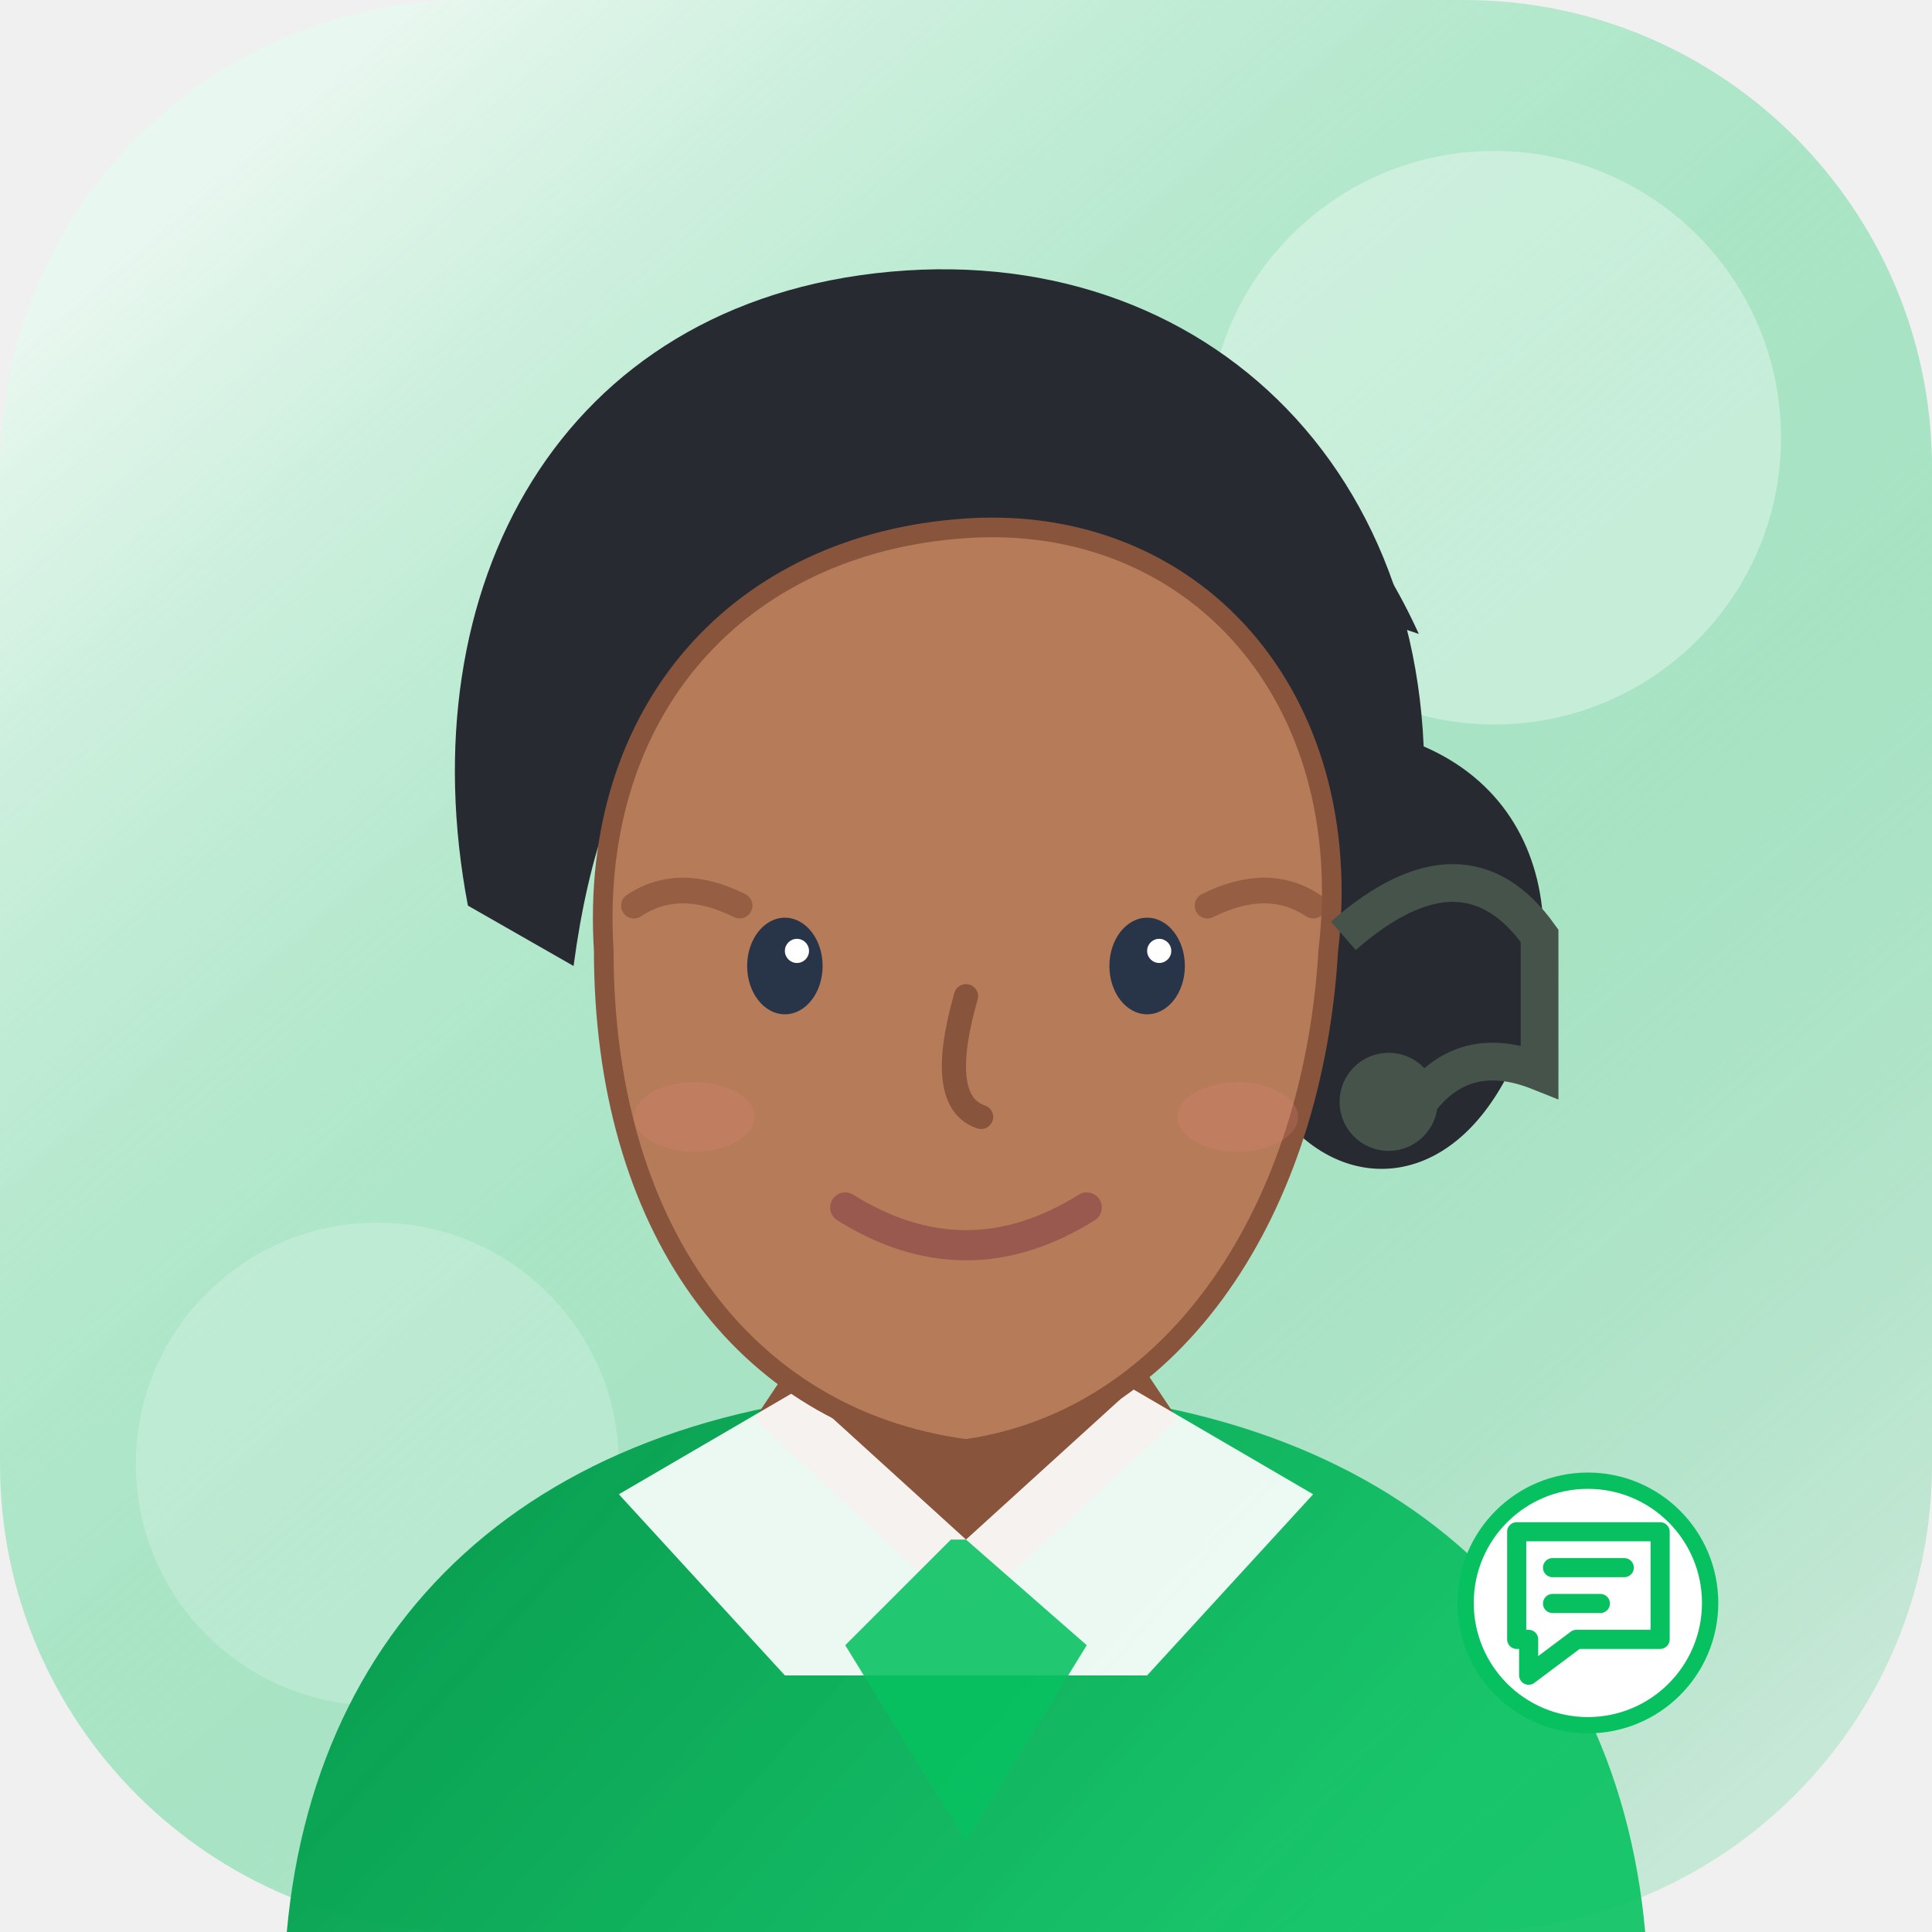
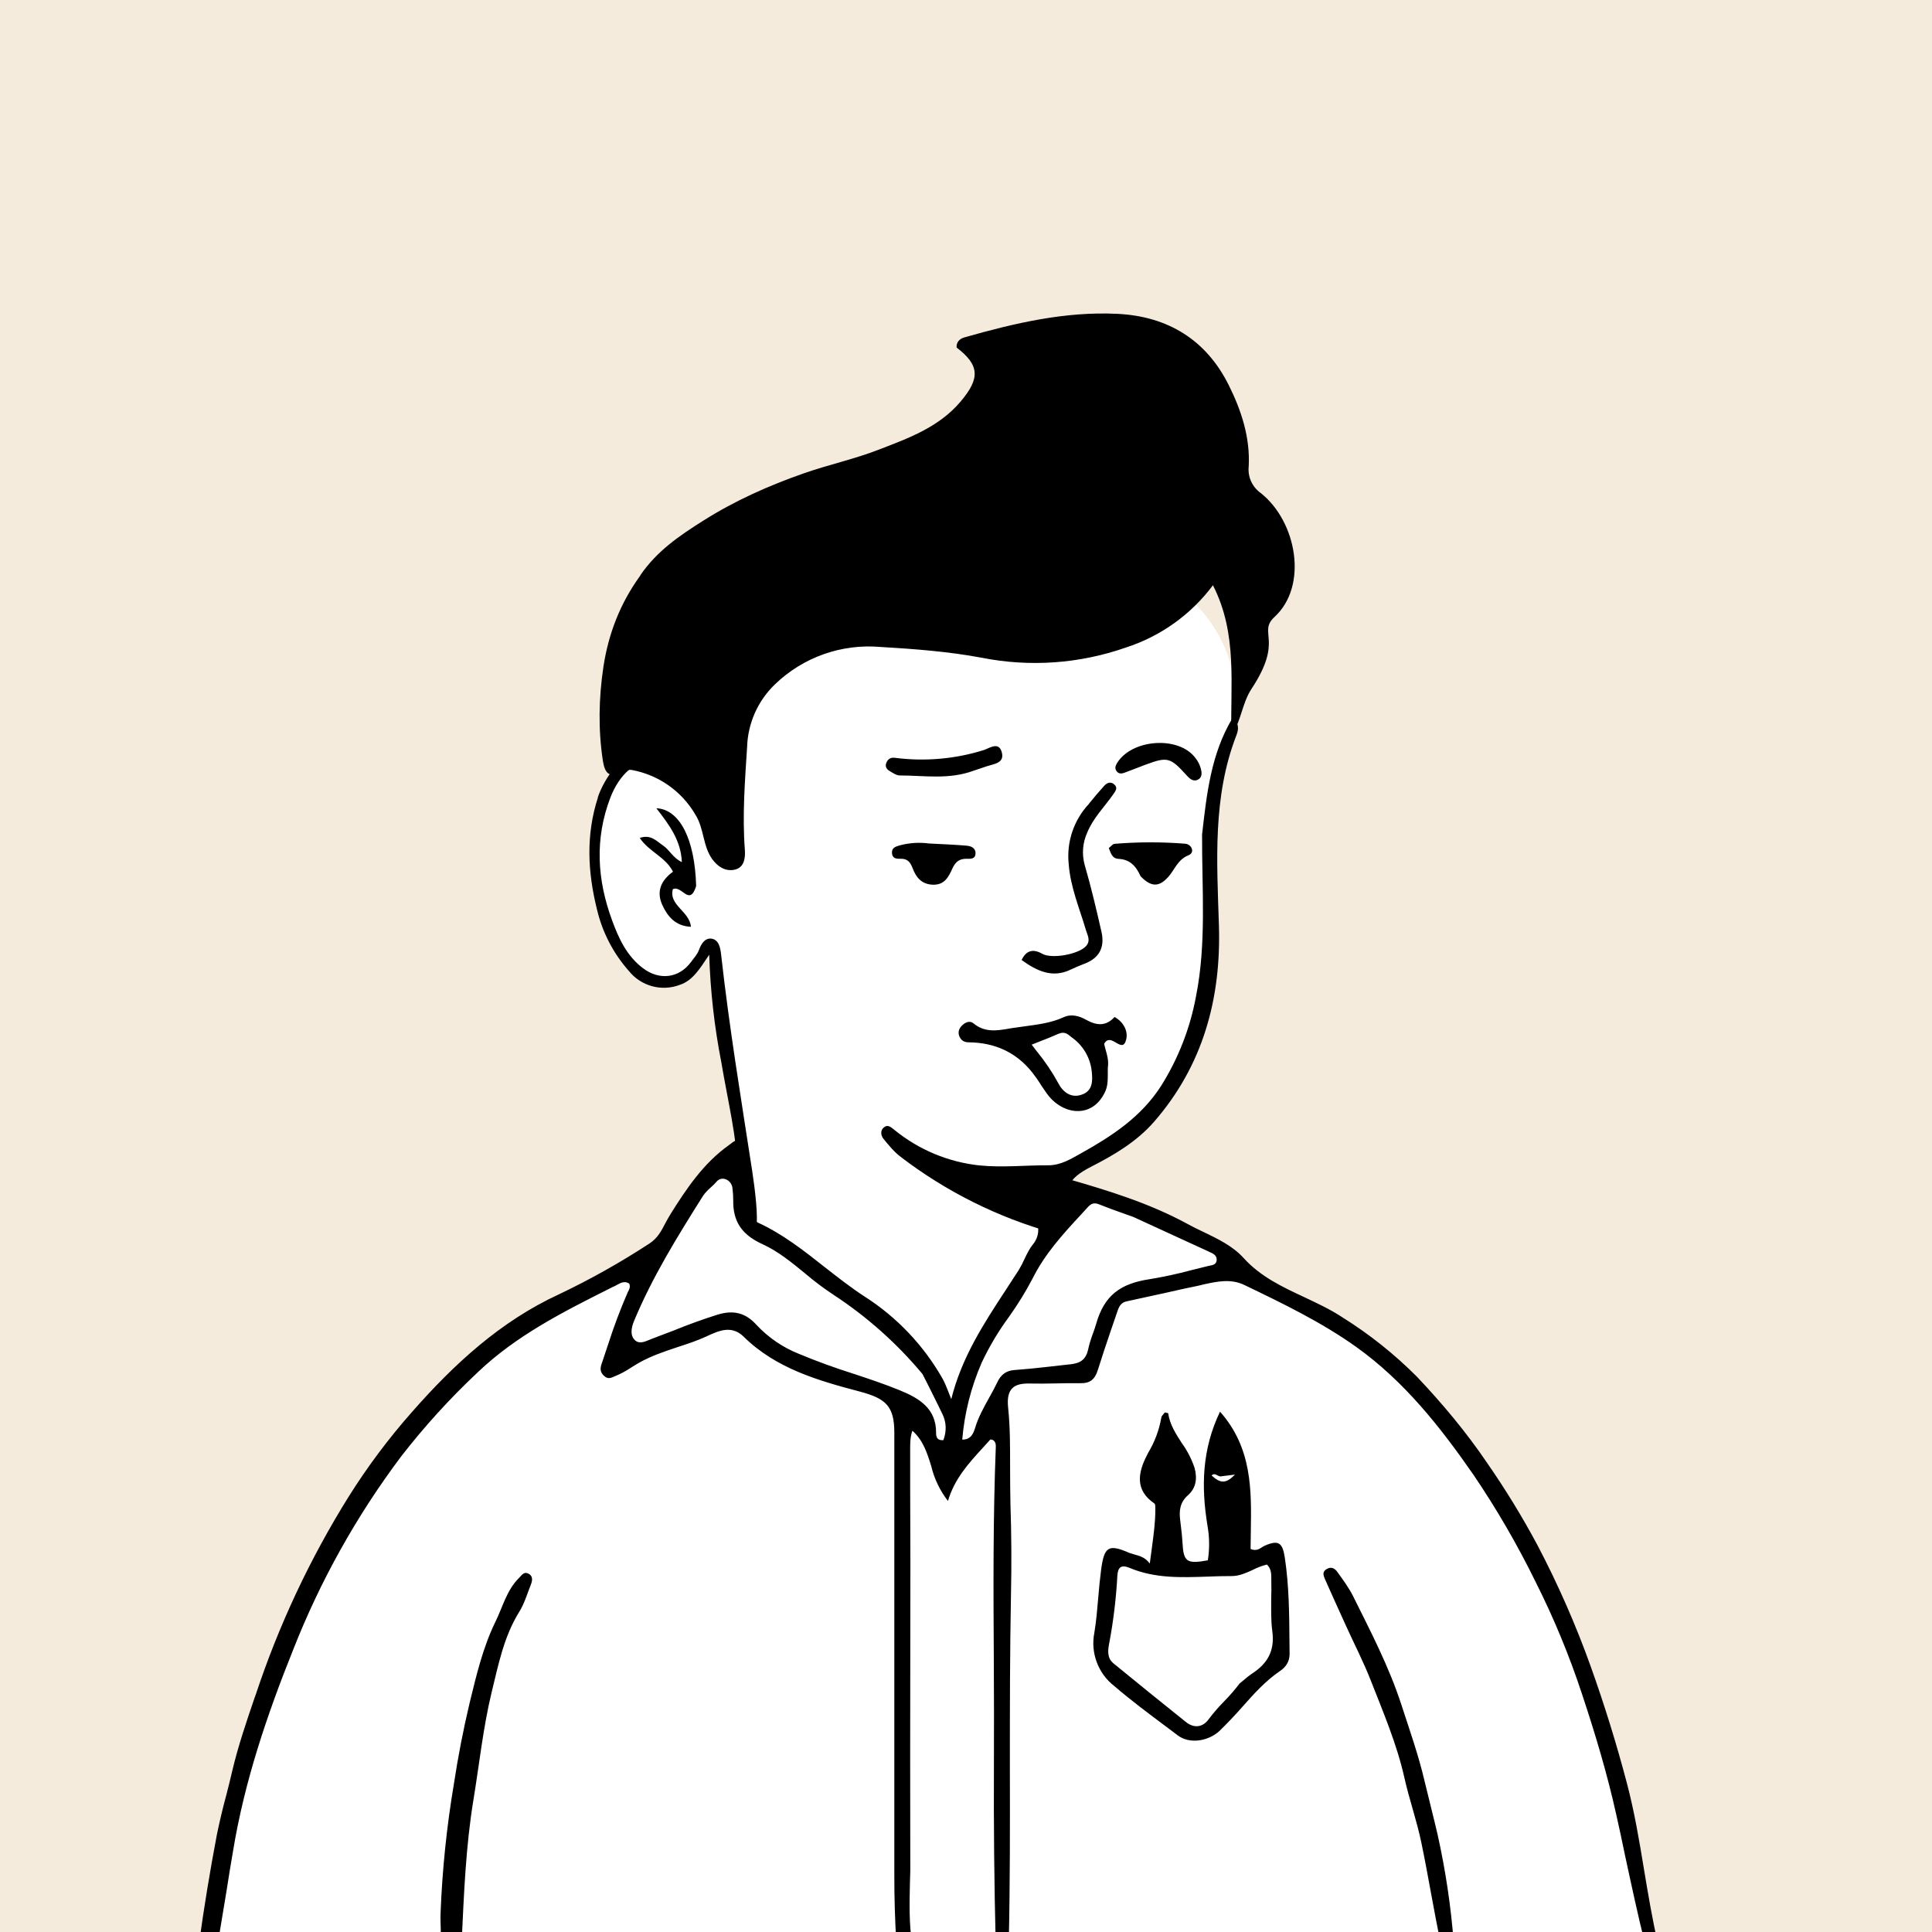
- <svg xmlns="http://www.w3.org/2000/svg" viewBox="0 0 128 128" role="img" aria-label="wechat-ops">
+ <svg xmlns="http://www.w3.org/2000/svg" viewBox="0 0 1744 1744" fill="none" shape-rendering="auto" aria-hidden="true">
  <defs>
-     <linearGradient id="bg" x1="16" y1="10" x2="112" y2="122" gradientUnits="userSpaceOnUse">
-       <stop stop-color="#E8F7EF" />
-       <stop offset="1" stop-color="#07C160" stop-opacity=".18" />
-     </linearGradient>
-     <linearGradient id="coat" x1="42" y1="86" x2="87" y2="126" gradientUnits="userSpaceOnUse">
-       <stop stop-color="#0A9F52" />
-       <stop offset="1" stop-color="#07C160" stop-opacity=".9" />
-     </linearGradient>
+     <g id="head-variant01-27127b86">
+       <path d="M553 723.7c-99 297-363.7 388.6-503.6 19.8-19.3-50.7 31-69.5 66.2-91.9 24.1-15.3 36.8-28.5 35.3-42.2C144 545 114 365.6 114 365.6l-3-5.8s.7-1.6-2.2 1.2c-3 3-9.9 34.2-37 34.2-24.5 0-49.2-10.9-61-86.3C6.3 281.6 8.7 210 39 197c12.5-5.3 24-7.2 35.2-.8s-13-22 112-126C267.5 2.4 395.8-7.5 447.6 4S551 40.8 574 94.5c27.8 65-25.9 114.3-14 262.5-2.2 53.6.8 171.2-146.6 210.6-28 7.5-19.3 48.4 22.7 58.4 67 21 117 72.3 117 97.9" fill="#ffffff" />
+       <path d="M7.6 228.9c5.2-16.1 23.7-44.7 42.2-42C71.7 185 83.8 198 94 213a140 140 0 0 1 22.4 61.5c.5 3.7 1 7.6-1.2 11.3-4.5.6-4.9-3-5-5.6-.5-20.7-9.7-38.7-18.9-56.1-6.6-12.5-16.2-24.6-31.4-27.6-17.2-3.5-33 12-40.8 32.2-14.5 37.6-12 74.6 1.4 111 5.8 15.9 13.1 32.1 27.8 43.2 14.8 11.3 32.7 9.3 43.6-5.7 2.5-3.4 5.6-6.7 7-10.6 2.1-5.7 5.4-11 11.3-10.3 6.8 1 8 8.3 8.7 14C126.2 436 137 501 147 566c2.6 17.1 5.6 41.7 3.6 52.1-.7 3.7 0 7-4.5 7.8-4.9.7-7-2.1-7.7-6.5-2.3-17-3-23.6-4-49.6-1.2-34.3-9.6-68-15.3-102a604 604 0 0 1-10.9-97c-8.5 12.7-14.8 23.3-26.5 27.2a40.5 40.5 0 0 1-46.1-12.6 128 128 0 0 1-28.8-55.8c-8.4-34-9.9-67.1.9-100.6m572.7-71.5c6.5 4.4 5.7 10 3.7 15.2-21.6 55.7-17.6 113.8-15.8 171.6 2.1 66.4-14.5 126.8-58.7 177.5-15.4 17.6-35.8 29.8-56.5 40.3-21.4 11-25.9 20.1-19.2 43.6 1.3 4.7 4.4 9.6-.2 14.4s-9.8 3.1-15.4 1.7a406 406 0 0 1-137-68.3c-6-4.5-11-10.6-15.8-16.5-2.5-3-3-7.8.5-10.4 3.7-2.9 6.4.1 9.8 2.7A146 146 0 0 0 352 561c21 2.1 41.5-.2 62.3-.1 11.5 0 20.6-5.9 29.5-10.8 27.8-15.5 54.3-32.8 72.2-60.7a230 230 0 0 0 31.6-80.9c9.6-48 5.3-96.6 5.5-146.2 4.2-36.9 8.1-72.7 27.3-104.8M60.6 238.6c21 1 34.7 28 35.8 70.3-6 18.8-12.8-1-21 2.7-4 14.5 15.1 20 16.3 34-14-.6-21.1-9.3-25.9-19.8-5.5-12.2-1-22.2 9.7-29.9-6.7-13.4-21.7-18-30-30.5 10-3.5 15.1 2.9 21 6.8 5.9 4 9 11.3 17 15-.8-19.8-11.7-34-23-48.6" fill="#000000" />
+     </g>
+     <g id="clothes-variant25-27127b86">
+       <path d="M1340.4 725.6 36.7 722.3s46.7-304.1 171.4-445C264 214.1 310.5 151.8 435.4 107c21.4-7.7 53.1-88 70.1-96.4 16.1-8 5.5 52.2 20.4 64.4a872 872 0 0 0 96 69.6c58.9 37.2 86 114.9 86 114.9s26.4-74.9 48.4-111.7c15.5-26 67.3-102.4 67.3-102.4s94.7 29.6 129.8 55.7c21.3 15.8 8.8 12.3 105.4 67.5 83.9 47.9 166.2 179.1 210 288 46.6 115.8 71.6 269 71.6 269" fill="#ffffff" />
+       <path fill-rule="evenodd" clip-rule="evenodd" d="M1334 725.6c-6.7-27-12.5-54-18.3-81q-3.7-18-7.7-35.8c-8.2-37-19-73-30.9-108.8a740 740 0 0 0-42-101.5 796 796 0 0 0-56-96.5c-30-43.3-62.6-84.5-105.8-115.4-31.4-22.4-66.2-39.2-100.9-55.9-12.3-6-24.9-3.2-37.2-.5l-4 1q-14.8 3-29.4 6.4l-35.3 7.7c-5.1 1-7 4-8.5 8.2l-6 17.5q-6.3 18.3-12.1 36.7c-2.6 8.2-7 11.8-15.7 11.6q-11.1-.1-22.2.2-12 .3-23.8.1c-14-.3-20.9 4.7-19.2 21.5 1.9 18 1.8 36 1.8 54.3q0 16 .3 32.2 1.4 41.4.5 82.7c-1 51.3-1 102.6-1 154 .1 53.2.2 106.5-1 160.2a22 22 0 0 1-11.8.2 5398 5398 0 0 1-1.6-160.5q.2-47.7-.1-95.6c-.4-63.9-.7-127.8 1.8-191.7.2-3.5-1-6.7-4.9-6.8l-6.9 7.6c-12.8 14-25.4 27.8-31.4 47.9a83 83 0 0 1-15.1-31.5c-3.7-11.9-7.3-23.3-17-31.9-2 5.8-2 11.1-2 16.5v33l.2 69-.1 84.4q-.2 91.5 0 182.8.2 11.1-.3 22.1c-.4 18.6-.9 37.2 2 55.6h-14.2a960 960 0 0 1-1.9-62.5V264c0-24-7.7-30.8-30.6-37-38-10-76.2-20.9-105.4-49.7-10.8-10.6-22.4-5.3-32-1l-1.2.6c-8.6 4-17.5 6.9-26.4 9.8-12 4-24 8-35.1 14.3l-6.6 4a80 80 0 0 1-15.4 8.2c-3 1.4-5.9 2.7-9.3-.5-3.8-3.4-3.7-7-2-11.5l5.7-17.1a503 503 0 0 1 17.7-47c1.3-2.3 2.6-4.6 1.3-7.7-4-2.7-7.7-.7-11 1.1l-1.8 1-2.2 1-2 1c-42.4 21.3-84.8 42.6-119.8 76a651 651 0 0 0-69 75.8A743 743 0 0 0 113.6 460c-23.6 58.8-44 119-54.3 182q-3 17.4-5.7 34.9l-7.9 47.7c-5.5 1-10.8 1-17.1 1q6.8-49.5 16.2-98.9a589 589 0 0 1 8.4-35.3q2.8-10.7 5.3-21.5c5.3-22.6 12.8-44.6 20.3-66.6l1-2.7a832 832 0 0 1 84-179 584 584 0 0 1 57-76.2c38-43.3 80-82 132.7-106.3a693 693 0 0 0 81.6-45.8c7.5-4.8 11-11.7 14.6-18.6q2-3.8 4.3-7.6c14.7-23.5 30-46.4 53.1-62.8l1.6-1.2c2.9-2.3 5.7-4.4 9.7-2 3.6 2 3.4 5.1 3.3 8.4v2.8q1.1 24.9 3.4 49.6c.5 5.3 2.7 10 8 12.4 22.4 10.3 41.5 25.3 60.6 40.4 11.5 9 23 18 35.2 26a213 213 0 0 1 71 74.6q2.8 5.3 5.2 11.8l2.6 6.6C717 196.2 737 165.5 757 135l11.7-18q2.9-4.8 5.2-10c2.2-4.6 4.4-9.2 7.8-13.4a20 20 0 0 0 2.4-21.7c-2.2-4.7-3.4-9.6-1.5-14.7 8.5-2.6 13 2.3 17.8 7.4l1 1c9-5.8 8-13.3 3.3-21.3-1.6-2.8-3-5.5-.6-8.2 2.3-2.5 5.4-2.2 8.4-1.3 37.1 10.7 74 22 108.2 40.6q7.1 3.9 14.5 7.3c13.3 6.4 26.6 12.8 36.3 23.5 15.4 17 35.1 26.2 54.8 35.4 11.8 5.6 23.5 11 34.4 18.2a376 376 0 0 1 67.4 53.7c23 24.3 44.5 50 63.2 77.6a753 753 0 0 1 45.6 74.5 856 856 0 0 1 48 109.3q18.6 52 32.7 105.5c6.8 25.8 11.2 52 15.5 78.3 3.7 22 7.3 44 12.4 66-3.2 1-6.7 1-11.4 1M681.7 211a365 365 0 0 0-80.3-71.5 262 262 0 0 1-25.9-19.5c-12-9.8-24-19.7-38.2-26.2-16.8-7.6-25.8-18.4-26.4-36.5v-2.4q0-5.9-.7-11.6c-.8-7.6-9.7-11.6-14.4-5.9q-2.5 2.9-5.3 5.3-3.9 3.3-6.9 7.5c-23 36.6-45.8 73.2-62.4 113.3-2.2 5.4-3.7 12.5.9 16.9 3.7 3.6 8.4 1.7 13-.2l2.4-1 19.5-7.4a510 510 0 0 1 39.8-14.4c14.3-4.3 25.2-1.8 35.3 9.5a106 106 0 0 0 38.3 26 575 575 0 0 0 48.5 17.7c14.2 4.7 28.4 9.4 42.3 15.1 17.1 7 33 16.1 32.8 38.5 0 3.5.8 7 6.6 6.5 2.9-8 2.9-16-1.1-24l-5.2-10.6q-5.8-11.9-12.6-25.1M863 66l9 3.2 44.4 20.4 23.1 10.6 1 .5c3.3 1.4 6.8 3 6.8 7 0 4.4-3.5 5-6.7 5.6l-1.8.4-14.5 3.6a385 385 0 0 1-37.5 8.1c-26.6 4-41 14.7-48.3 40.3q-1.4 4.8-3.2 9.5-2.5 6.8-4 13.4c-2.5 12-10.2 13.2-19.5 14l-17.7 2q-14.5 1.7-29.2 2.8c-8 .5-12.6 4.6-15.6 11q-3.5 7.2-7.4 14c-4.8 8.7-9.7 17.4-12.6 27-1.4 4.4-3.4 11-11.7 10.8q3.1-36.1 17.5-69.3a247 247 0 0 1 24.7-41.5A298 298 0 0 0 781 125c11.2-22.5 27.6-40.4 44.2-58.3l5.2-5.7c3.5-3.9 5.9-5 10.6-3.2q11 4.4 22 8.2" fill="#000000" />
+       <path d="M246.1 725.6c1.6-9.1.2-18.6.6-28a913 913 0 0 1 12-116.4 905 905 0 0 1 14.3-73.6c6-24.5 11.8-49.4 23-72.5 6.8-13.6 10.2-28.8 21.5-40 2.4-2.4 4.4-5.9 8.3-4 4.3 2 4 6.1 2.4 10-3.3 8.3-5.8 17.1-10.5 24.6-14 22.5-18.9 48.2-25 73-7.6 31.6-11 64.3-16.3 96.5-7 42.5-8.6 85.4-10.7 129.3-6.3 1.1-12.4 1.1-19.6 1.1m903.6 0c-6.5-30.4-11.3-61-17.6-91.3-4.1-20-11-39.2-15.4-59-6.8-30.3-19-58.7-30.2-87.4-6.7-17.1-15.2-33.5-22.8-50.3q-9.5-20.8-18.7-41.5c-1.3-3.1-2.7-6.5 1.5-9 4.3-2.6 7.6-.5 9.8 2.7 5 6.9 10 13.8 13.9 21.3 16 32.2 32.7 64.2 43.8 98.4 7.4 22.8 15.5 45.6 21 69.2 3.8 16 8 32 11.7 48q10.8 48.5 14.6 98c-3.4 1-7 1-11.6 1" fill="#000000" />
+       <path fill-rule="evenodd" clip-rule="evenodd" d="M939 348c-5.8-35.3-5-69 11.3-103 29.1 32.8 28.4 71 27.8 108.3l-.2 15.7c5 1.9 7.7.1 10.1-1.5l2.4-1.4c12.5-5.5 16.3-3.2 18.4 10.7 3.8 25.2 4 50.7 4.2 76.1l.1 11c0 6.9-3.7 11.9-8.5 15.1-13.4 9.1-24 21-34.6 33q-9.8 11.1-20.4 21.4c-9.9 9-26.7 12-37.6 3.7l-10.5-7.9c-15.8-11.8-31.6-23.6-46.5-36.4a49 49 0 0 1-18.1-48.5c1.7-10.4 2.6-21 3.5-31.7q1-12.6 2.6-25.2c2.8-20.7 6.7-23.1 25.5-14.9l5.1 1.6c4.5 1.2 9.2 2.5 13.3 8l2-15c1.6-12 3.1-23.1 3-34.4v-.6c0-1.6 0-3.6-.8-4.2-18-12.2-14.7-28.2-6.7-43.7l1-2a92 92 0 0 0 11.9-31.7c0-1.2 1.1-2.3 2-3.4l1.2-1.4 1.5.3 1.5.4c1.5 10.4 7 18.7 12.4 27.1a83 83 0 0 1 11.5 22.5c2.6 9.9 1 18.2-6.1 24.5s-8 13.6-7 22l.7 6a195 195 0 0 1 1.4 14.3c.9 17.7 3.6 19.9 22.9 16.4a93 93 0 0 0-.3-31.1m29.3 142 3.3-2.7a74 74 0 0 1 7.5-5.9c14-9 20.8-20.6 18.4-38.3-1.3-9.7-1-19.5-1-29.4q.3-7.7.1-15.3V396c0-4.6 0-9.3-4-13a61 61 0 0 0-13.1 5c-6 2.7-12 5.4-18.5 5.4q-11.1 0-22.2.5c-23.6.8-47.2 1.7-69.9-7.8-7.8-3.3-10.9-.8-11.3 7.4a463 463 0 0 1-7.1 59.4l-.1.4c-1.2 6.3-2.5 13.7 3.6 18.8a7267 7267 0 0 0 65.2 52.8c7.8 6.4 15.8 5 21.1-2.6q6.4-8.4 13.9-16 7.2-7.3 14-16.2M948 302.5c1.2.6 2.5 1.3 3.8.8l12-1.5c-8 8.2-12.9 8.3-21.1.8 1.9-1.9 3.6-1 5.3-.1" fill="#000000" />
+     </g>
+     <g id="hair-variant27-27127b86">
+       <path d="M312 297.4c15-22 35.7-36 57-49.4 28.5-18 59-31.6 90.8-42.7 22.3-7.8 45.7-12.8 67.7-21.4 26.8-10.3 54.2-20.3 73.6-43.3 18-21.2 17-33-3.6-48.8-.3-5.2 3-8 7.3-9.2 45-12.8 90.6-23.5 137.8-21.2 45.5 2.2 80.2 23.4 100.6 64.4 11.3 22.7 19.4 47.1 18 73.3a26 26 0 0 0 10.8 24C904.7 249 915 307 884.5 335c-15.5 14.3 8.6 20.5-20.7 64.8-8.6 13-9.3 29-18.2 42.6-1.3-45.3 6-91.7-16.7-136a159 159 0 0 1-78.5 56.2 248 248 0 0 1-130.4 9.2c-30-5.6-60.7-7.9-91.2-9.7a122 122 0 0 0-95.2 33.7 82 82 0 0 0-25.2 56.7c-2 31-4.4 62-2 93 .5 7.9-.8 16.5-10.5 17.9-7.8 1-14-3-19-9.8-8.6-12-7.2-27.4-15.1-40a84 84 0 0 0-57.2-40.4c-3.6-.7-6.5 1-9.7 2.3-10.8 4.6-14.8 1.2-16.7-10.7-4.3-28.3-3.7-56.7.5-84.8 4.5-29.6 15-57.2 33.4-82.5" fill="#000000" />
+     </g>
+     <g id="mouth-variant12-27127b86">
+       <path d="M176 64c-3.3-2.8-6.4-5.1-11.4-2.8-7.9 3.6-16.1 6.5-24.3 9.8 8.5 11.3 17.4 21.9 23.8 34.4 4.2 8.3 11.8 14.4 22 10.5 9.4-3.5 9.3-12.6 8.4-20.7A43 43 0 0 0 176 64" fill="#ffffff" />
+       <path fill-rule="evenodd" clip-rule="evenodd" d="M209 97v-4.9c1-6.4-.6-11.9-2-16.6l-1.3-5.2c3-5.6 7-3.3 10.7-1.1 4 2.3 7.5 4.3 9.2-2.9 1.8-7.2-2-15.5-10.5-20.3-7.8 8.7-16.3 7.7-25.4 2.7C183.2 45 176 43 169 46.3c-11 5-22.8 6.5-34.6 8.1L123 56l-2.5.4c-11.3 2-22.5 3.9-32.7-4.6-3.4-2.8-7.4-1-10.4 1.9-3 3-4 6.6-2.1 10.4 1.6 3.2 4 4.7 8.1 4.8 23.3.2 42.8 8.8 57.4 27.2q4.4 5.6 8 11.5l5 7.3c14 19.7 40.7 23.2 52.3-.4C209 109 209 103.3 209 97m-44.4-35.8c5-2.3 8.1 0 11.4 2.9a43 43 0 0 1 18.5 31c.9 8.2 1 17.3-8.4 20.8-10.2 4-17.8-2.2-22-10.5A186 186 0 0 0 144.9 77l-4.6-6 7.3-2.9a281 281 0 0 0 17-7" fill="#000000" />
+     </g>
+     <g id="nose-variant04-27127b86">
+       <path d="M82 56.5a359 359 0 0 1 13.8-16.2c2.5-2.8 6-4 9-1.2 3.5 3 1.3 5.8-.8 8.8-8 11.5-18 21.2-23.5 34.5a43 43 0 0 0-2.3 29.6c5.8 19.9 10.5 40 15.1 60.2q4.8 21.4-16 29-6 2.3-11.7 5c-16.4 8-30.4 1.5-44.4-8.6 3.8-8 9.6-10.7 18.5-5.7 8.7 5 32.7.6 39.6-6.8 4.5-5 1.4-9.7 0-14.4-5.8-19.7-14-38.7-15.6-59.8a69 69 0 0 1 18.4-54.4" fill="#000000" />
+     </g>
+     <g id="eyes-variant01-27127b86">
+       <path d="M224.4 58.4c-4.2-9.5-9.9-15.2-19.8-15.7-6-.3-7-5.1-8.9-9.8 2-1.5 3.5-3.7 5.3-3.8q31.8-2.6 63.5-.1c6 .4 9.3 8 3.2 10.4-10 4-12.5 13.2-18.5 19.8-8.2 9-15.2 9.1-24.8-.8m-191-29.6c12.2.7 23.1 1 34 2 3.6.3 8 1.8 8 6.7 0 5.6-4.6 5.2-8.3 5.1-6.3 0-9.7 2.7-12.5 8.6-3.4 7.4-6.9 15.3-18 14.8-10.5-.5-15.1-7.2-18.1-15.2-2.2-5.7-5-8.4-11-8.2-3.4.1-7.1-.2-7.5-4.9-.4-5 3-6 7-7.2a68 68 0 0 1 26.4-1.7" fill="#000000" />
+     </g>
+     <g id="eyebrows-variant10-27127b86">
+       <path d="M103.9 38.7C81.4 47 59.2 43 37.3 43c-3 0-6.3-2.2-9.2-4-2.7-1.5-4.4-4-3-7.4q2.1-5.4 8-4.5a188 188 0 0 0 79.9-7c5-1.6 13.3-8 16.2 1.6 3 10.2-6.8 10.8-13.4 13zm155.6-5.6c-7.2 2.7-13.5 5.3-19.9 7.6-2.4.8-5.1.9-6.8-1.8-1.6-2.4-1-4.4.5-7 13.4-22 56.2-24.9 71-4.4q2.8 3.6 4.2 7.8c1.3 4.1 2.4 9.2-2.2 11.5-4.3 2.2-7.7-1.1-10.7-4.5-14-15.5-17-16.3-36-9.2" fill="#000000" />
+     </g>
+     <clipPath id="clip-27127b86">
+       <rect width="1744" height="1744" rx="0" ry="0" />
+     </clipPath>
  </defs>
-   <rect width="128" height="128" rx="31" fill="url(#bg)" />
-   <circle cx="99" cy="29" r="19" fill="#fff" opacity=".34" />
-   <circle cx="25" cy="97" r="16" fill="#fff" opacity=".2" />
-   <path d="M19 128c2-22 18-36 45-36s43 14 45 36z" fill="url(#coat)" />
-   <path d="M50 94l14 13 14-13-4-6H54z" fill="#89543C" />
-   <path d="M53 92l11 10 11-10 12 7-11 12H52l-11-12z" fill="#fff" opacity=".92" />
-   <path d="M63 102l-7 7 8 13 8-13-8-7z" fill="#07C160" opacity=".88" />
-   <path d="M31 60c-4-21 6-40 28-42 22-2 38 15 35 39l-3 12-7-17c-6-11-15-14-25-13-13 2-19 10-21 25zM88 48c14 1 17 13 12 23-4 8-11 8-15 3z" fill="#282A31" />
-   <path d="M64 35C79 34 90 46 88 63 87 80 78 94 64 96 49 94 40 81 40 63 39 47 49 36 64 35z" fill="#B67B58" stroke="#89543C" stroke-width="1.3" />
-   <path d="M42 60q3-2 7 0m31 0q4-2 7 0" fill="none" stroke="#89543C" stroke-width="1.7" stroke-linecap="round" opacity=".72" />
-   <ellipse cx="52" cy="64" rx="2.5" ry="3.2" fill="#283447" />
-   <ellipse cx="76" cy="64" rx="2.5" ry="3.2" fill="#283447" />
-   <circle cx="52.8" cy="63" r=".8" fill="#fff" />
-   <circle cx="76.8" cy="63" r=".8" fill="#fff" />
-   <path d="M64 66q-2 7 1 8" fill="none" stroke="#89543C" stroke-width="1.6" stroke-linecap="round" />
-   <path d="M56 80q8 5 16 0" fill="none" stroke="#9A594F" stroke-width="2" stroke-linecap="round" />
-   <ellipse cx="46" cy="74" rx="4" ry="2.3" fill="#E98783" opacity=".2" />
-   <ellipse cx="82" cy="74" rx="4" ry="2.3" fill="#E98783" opacity=".2" />
-   <path d="M32 45c7-17 21-23 35-22 13 1 22 8 27 19-12-4-21-8-31-8-12 1-22 8-31 11z" fill="#282A31" />
-   <g fill="none" stroke="#45534A" stroke-width="2.5">
-     <path d="M89 62q8-7 13 0v9q-5-2-8 2" />
-     <circle cx="92" cy="73" r="2" fill="#45534A" />
-   </g>
-   <g transform="translate(98 99) scale(.9)" fill="none" stroke="#07C160" stroke-width="1.6" stroke-linecap="round" stroke-linejoin="round">
-     <circle cx="8" cy="8" r="9" fill="#fff" stroke-width="1.2" />
-     <g transform="translate(1 1) scale(.88)">
-       <path d="M2 2h12v9H7l-4 3v-3H2z" />
-       <path d="M5 5h6m-6 3h4" />
-     </g>
+   <g clip-path="url(#clip-27127b86)">
+     <rect width="1744" height="1744" fill="#f4ebdc" />
+     <use transform="translate(532 491)" href="#head-variant01-27127b86" />
+     <use transform="translate(151 1029.3)" href="#clothes-variant25-27127b86" />
+     <use transform="translate(266 221.9)" href="#hair-variant27-27127b86" />
+     <use transform="translate(791 872)" href="#mouth-variant12-27127b86" />
+     <use transform="translate(901 669)" href="#nose-variant04-27127b86" />
+     <use transform="translate(805.2 732.6)" href="#eyes-variant01-27127b86" />
+     <use transform="translate(775 657)" href="#eyebrows-variant10-27127b86" />
  </g>
</svg>
